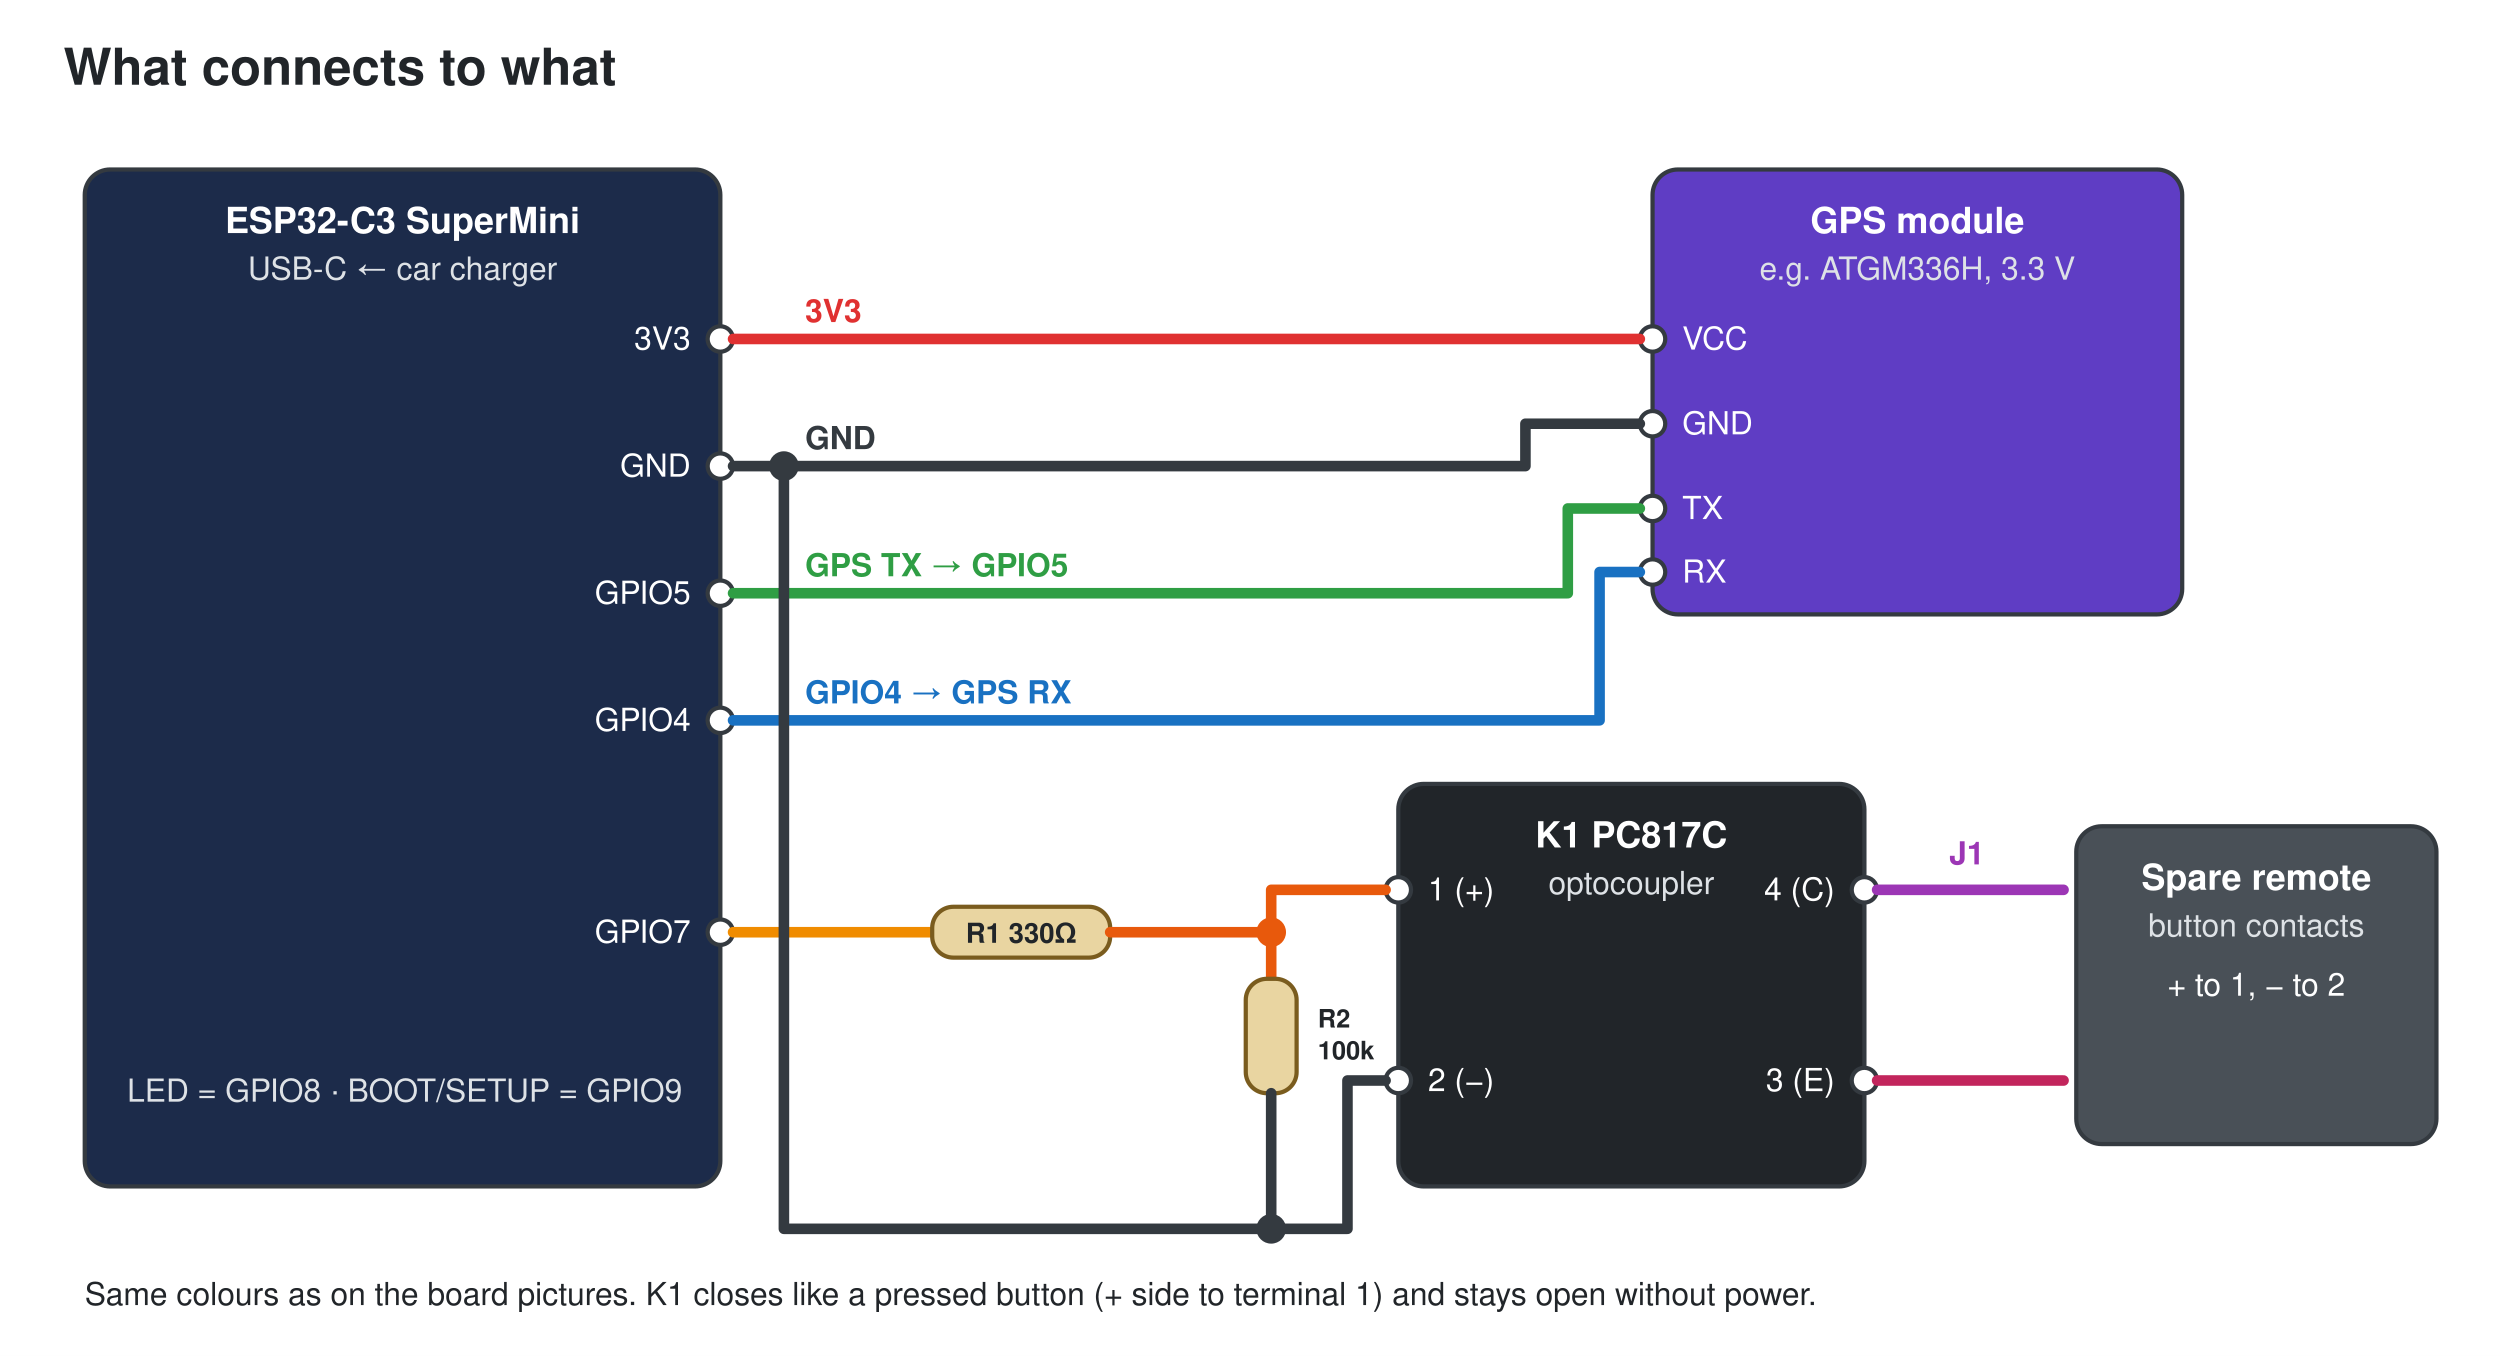
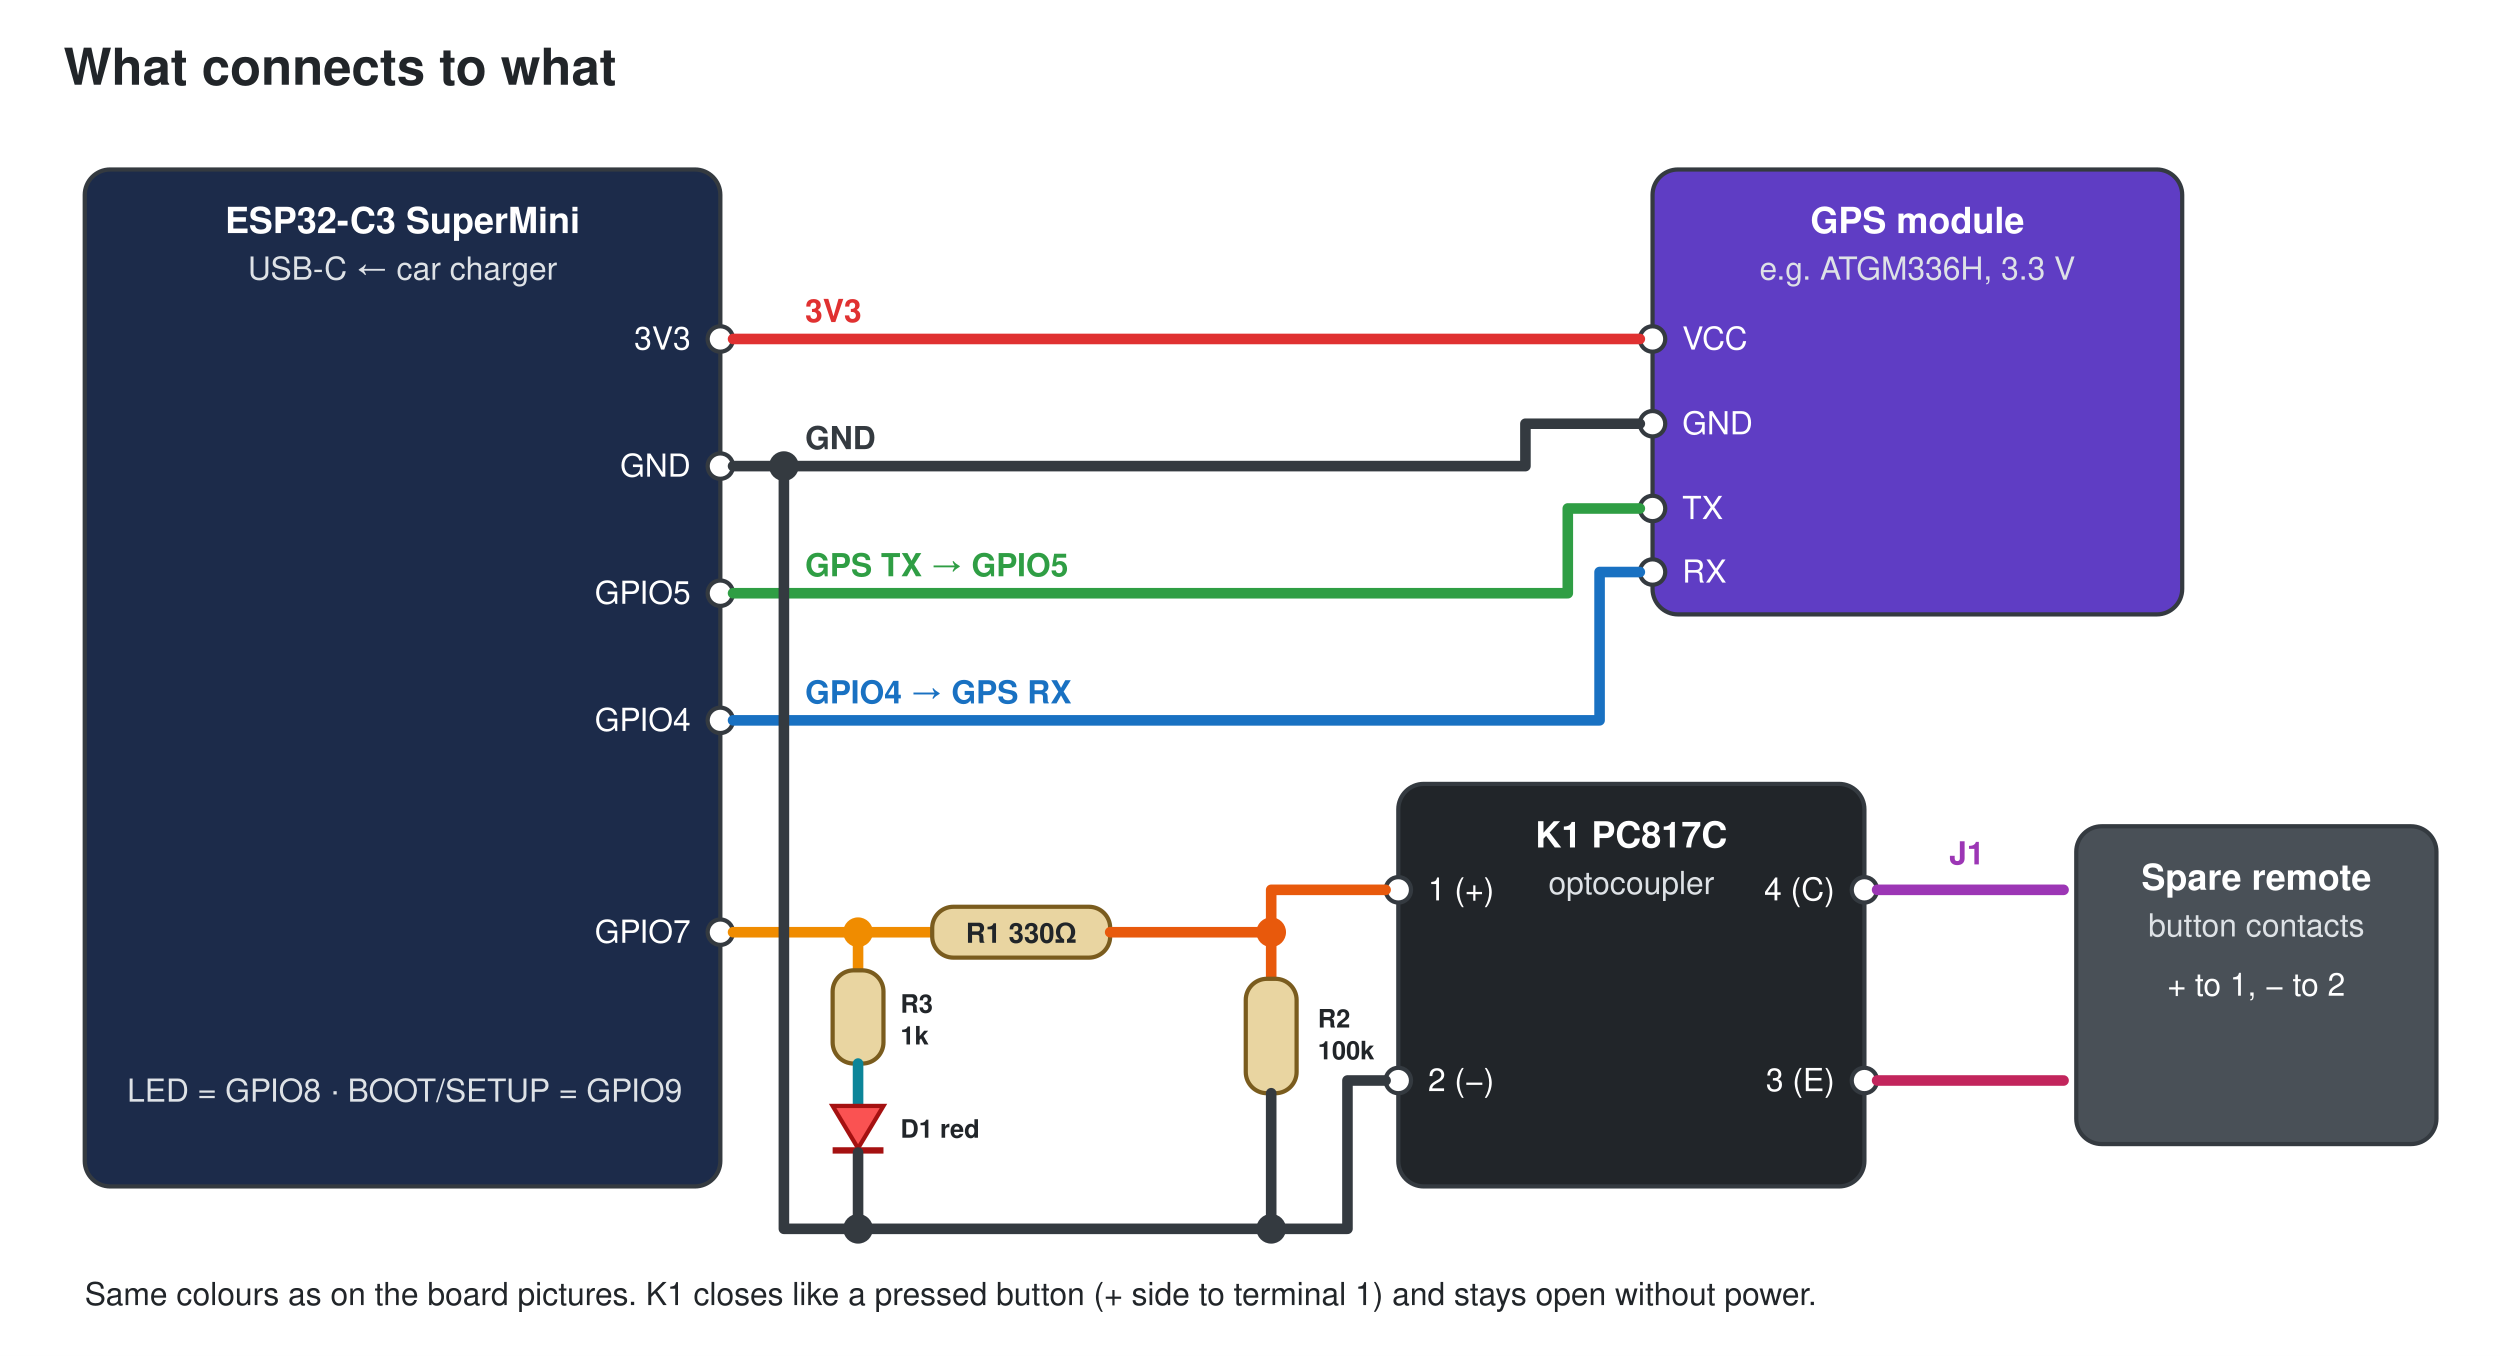
<svg xmlns="http://www.w3.org/2000/svg" viewBox="0 0 1180 640" width="1180" height="640">
  <style>
text{font-family:-apple-system,"Segoe UI",Helvetica,Arial,sans-serif}
.pcb{fill:#1e6b45}.pad{fill:#c9a65b}.hole{fill:#0e2a1d}
.axis{font-size:13px;fill:#f1f3f5;text-anchor:middle;font-weight:600}
.ghost{fill:none;stroke:#d3f0df;stroke-width:2;stroke-dasharray:6 4;opacity:.75}
.ghostt{font-size:12px;font-weight:700;fill:#d3f0df;text-anchor:middle;opacity:.9}
.cap{font-size:17px;fill:#212529;font-weight:700}
.body{font-size:15px;fill:#212529}
.mono{font-family:Menlo,Consolas,monospace;font-size:14px;fill:#212529}
.h1{font-size:24px;font-weight:800;fill:#212529}
.lab{font-size:13px;font-weight:700;fill:#fff;text-anchor:middle;paint-order:stroke;stroke:#000;stroke-width:3px}
.labd{font-size:13px;font-weight:700;fill:#212529;text-anchor:middle}
.pinl{font-size:12px;font-weight:700;fill:#fff;text-anchor:middle;paint-order:stroke;stroke:#000;stroke-width:3px}
.new{filter:drop-shadow(0 0 5px #ffd43b)}
</style>
  <rect width="100%" height="100%" fill="#fff" />
  <text x="30" y="40" class="h1">What connects to what</text>
  <rect x="40" y="80" width="300" height="480" rx="12" fill="#1c2b4a" stroke="#343a40" stroke-width="2" />
  <text x="190.0" y="110" class="cap" style="text-anchor:middle;fill:#fff">ESP32-C3 SuperMini</text>
  <text x="190.0" y="132" class="body" style="text-anchor:middle;fill:#dee2e6">USB-C ← car charger</text>
  <rect x="780" y="80" width="250" height="210" rx="12" fill="#5f3dc4" stroke="#343a40" stroke-width="2" />
  <text x="905.0" y="110" class="cap" style="text-anchor:middle;fill:#fff">GPS module</text>
  <text x="905.0" y="132" class="body" style="text-anchor:middle;fill:#dee2e6">e.g. ATGM336H, 3.3 V</text>
  <rect x="660" y="370" width="220" height="190" rx="12" fill="#212529" stroke="#343a40" stroke-width="2" />
  <text x="770.0" y="400" class="cap" style="text-anchor:middle;fill:#fff">K1 PC817C</text>
  <text x="770.0" y="422" class="body" style="text-anchor:middle;fill:#dee2e6">optocoupler</text>
  <rect x="980" y="390" width="170" height="150" rx="12" fill="#495057" stroke="#343a40" stroke-width="2" />
  <text x="1065.0" y="420" class="cap" style="text-anchor:middle;fill:#fff">Spare remote</text>
  <text x="1065.0" y="442" class="body" style="text-anchor:middle;fill:#dee2e6">button contacts</text>
  <circle cx="340" cy="160" r="6" fill="#fff" stroke="#343a40" stroke-width="2" />
  <text x="326" y="165" class="body" style="text-anchor:end;fill:#fff">3V3</text>
  <circle cx="340" cy="220" r="6" fill="#fff" stroke="#343a40" stroke-width="2" />
  <text x="326" y="225" class="body" style="text-anchor:end;fill:#fff">GND</text>
  <circle cx="340" cy="280" r="6" fill="#fff" stroke="#343a40" stroke-width="2" />
  <text x="326" y="285" class="body" style="text-anchor:end;fill:#fff">GPIO5</text>
  <circle cx="340" cy="340" r="6" fill="#fff" stroke="#343a40" stroke-width="2" />
  <text x="326" y="345" class="body" style="text-anchor:end;fill:#fff">GPIO4</text>
  <circle cx="340" cy="440" r="6" fill="#fff" stroke="#343a40" stroke-width="2" />
  <text x="326" y="445" class="body" style="text-anchor:end;fill:#fff">GPIO7</text>
  <text x="60" y="520" class="body" style="fill:#dee2e6">LED = GPIO8 · BOOT/SETUP = GPIO9</text>
  <circle cx="780" cy="160" r="6" fill="#fff" stroke="#343a40" stroke-width="2" />
  <text x="794" y="165" class="body" style="text-anchor:start;fill:#fff">VCC</text>
  <circle cx="780" cy="200" r="6" fill="#fff" stroke="#343a40" stroke-width="2" />
  <text x="794" y="205" class="body" style="text-anchor:start;fill:#fff">GND</text>
  <circle cx="780" cy="240" r="6" fill="#fff" stroke="#343a40" stroke-width="2" />
  <text x="794" y="245" class="body" style="text-anchor:start;fill:#fff">TX</text>
  <circle cx="780" cy="270" r="6" fill="#fff" stroke="#343a40" stroke-width="2" />
  <text x="794" y="275" class="body" style="text-anchor:start;fill:#fff">RX</text>
  <circle cx="660" cy="420" r="6" fill="#fff" stroke="#343a40" stroke-width="2" />
  <text x="674" y="425" class="body" style="text-anchor:start;fill:#fff">1 (+)</text>
  <circle cx="660" cy="510" r="6" fill="#fff" stroke="#343a40" stroke-width="2" />
  <text x="674" y="515" class="body" style="text-anchor:start;fill:#fff">2 (−)</text>
  <circle cx="880" cy="420" r="6" fill="#fff" stroke="#343a40" stroke-width="2" />
  <text x="866" y="425" class="body" style="text-anchor:end;fill:#fff">4 (C)</text>
  <circle cx="880" cy="510" r="6" fill="#fff" stroke="#343a40" stroke-width="2" />
  <text x="866" y="515" class="body" style="text-anchor:end;fill:#fff">3 (E)</text>
  <path d="M346,160 L774,160" fill="none" stroke="#e03131" stroke-width="5" stroke-linejoin="round" stroke-linecap="round" />
  <text x="380" y="152" class="body" style="font-weight:700;fill:#e03131">3V3</text>
  <path d="M346,220 L720,220 L720,200 L774,200" fill="none" stroke="#343a40" stroke-width="5" stroke-linejoin="round" stroke-linecap="round" />
  <text x="380" y="212" class="body" style="font-weight:700;fill:#343a40">GND</text>
  <path d="M346,280 L740,280 L740,240 L774,240" fill="none" stroke="#2f9e44" stroke-width="5" stroke-linejoin="round" stroke-linecap="round" />
  <text x="380" y="272" class="body" style="font-weight:700;fill:#2f9e44">GPS TX → GPIO5</text>
  <path d="M346,340 L755,340 L755,270 L774,270" fill="none" stroke="#1971c2" stroke-width="5" stroke-linejoin="round" stroke-linecap="round" />
  <text x="380" y="332" class="body" style="font-weight:700;fill:#1971c2">GPIO4 → GPS RX</text>
  <path d="M346,440 L440,440" fill="none" stroke="#f08c00" stroke-width="5" stroke-linejoin="round" stroke-linecap="round" />
+   <path d="M405,440 L405,458" fill="none" stroke="#f08c00" stroke-width="5" stroke-linejoin="round" stroke-linecap="round" />
+   <rect x="393" y="458" width="24" height="44" rx="10" fill="#e9d5a1" stroke="#7a5c1e" stroke-width="2" />
+   <text x="425" y="478" class="labd" style="text-anchor:start;font-size:12px">R3</text>
+   <text x="425" y="493" class="labd" style="text-anchor:start;font-size:12px">1k</text>
+   <path d="M405,502 L405,522" fill="none" stroke="#0c8599" stroke-width="5" stroke-linejoin="round" stroke-linecap="round" />
+   <path d="M393,522 L417,522 L405,542 Z" fill="#fa5252" stroke="#a51111" stroke-width="2" />
+   <line x1="393" y1="543" x2="417" y2="543" stroke="#a51111" stroke-width="3" />
+   <text x="425" y="537" class="labd" style="text-anchor:start;font-size:12px">D1 red</text>
+   <path d="M405,544 L405,580" fill="none" stroke="#343a40" stroke-width="5" stroke-linejoin="round" stroke-linecap="round" />
  <rect x="440" y="428" width="84" height="24" rx="10" fill="#e9d5a1" stroke="#7a5c1e" stroke-width="2" />
  <text x="482" y="445" class="labd">R1 330Ω</text>
  <path d="M524,440 L600,440 L600,420 L654,420" fill="none" stroke="#e8590c" stroke-width="5" stroke-linejoin="round" stroke-linecap="round" />
  <path d="M600,440 L600,462" fill="none" stroke="#e8590c" stroke-width="5" stroke-linejoin="round" stroke-linecap="round" />
  <rect x="588" y="462" width="24" height="54" rx="10" fill="#e9d5a1" stroke="#7a5c1e" stroke-width="2" />
  <text x="622" y="485" class="labd" style="text-anchor:start;font-size:12px">R2</text>
  <text x="622" y="500" class="labd" style="text-anchor:start;font-size:12px">100k</text>
  <path d="M600,516 L600,580 L636,580 L636,510 L654,510" fill="none" stroke="#343a40" stroke-width="5" stroke-linejoin="round" stroke-linecap="round" />
  <path d="M600,580 L370,580 L370,220" fill="none" stroke="#343a40" stroke-width="5" stroke-linejoin="round" stroke-linecap="round" />
  <path d="M886,420 L974,420" fill="none" stroke="#9c36b5" stroke-width="5" stroke-linejoin="round" stroke-linecap="round" />
  <text x="920" y="408" class="body" style="font-weight:700;fill:#9c36b5">J1</text>
  <path d="M886,510 L974,510" fill="none" stroke="#c2255c" stroke-width="5" stroke-linejoin="round" stroke-linecap="round" />
  <circle cx="600" cy="440" r="7" fill="#e8590c" />
  <circle cx="600" cy="580" r="7" fill="#343a40" />
  <circle cx="370" cy="220" r="7" fill="#343a40" />
+   <circle cx="405" cy="440" r="7" fill="#f08c00" />
+   <circle cx="405" cy="580" r="7" fill="#343a40" />
  <text x="1065" y="470" class="body" style="text-anchor:middle;fill:#fff">+ to 1, − to 2</text>
  <text x="40" y="616" class="body">Same colours as on the board pictures. K1 closes like a pressed button (+ side to terminal 1) and stays open without power.</text>
</svg>
